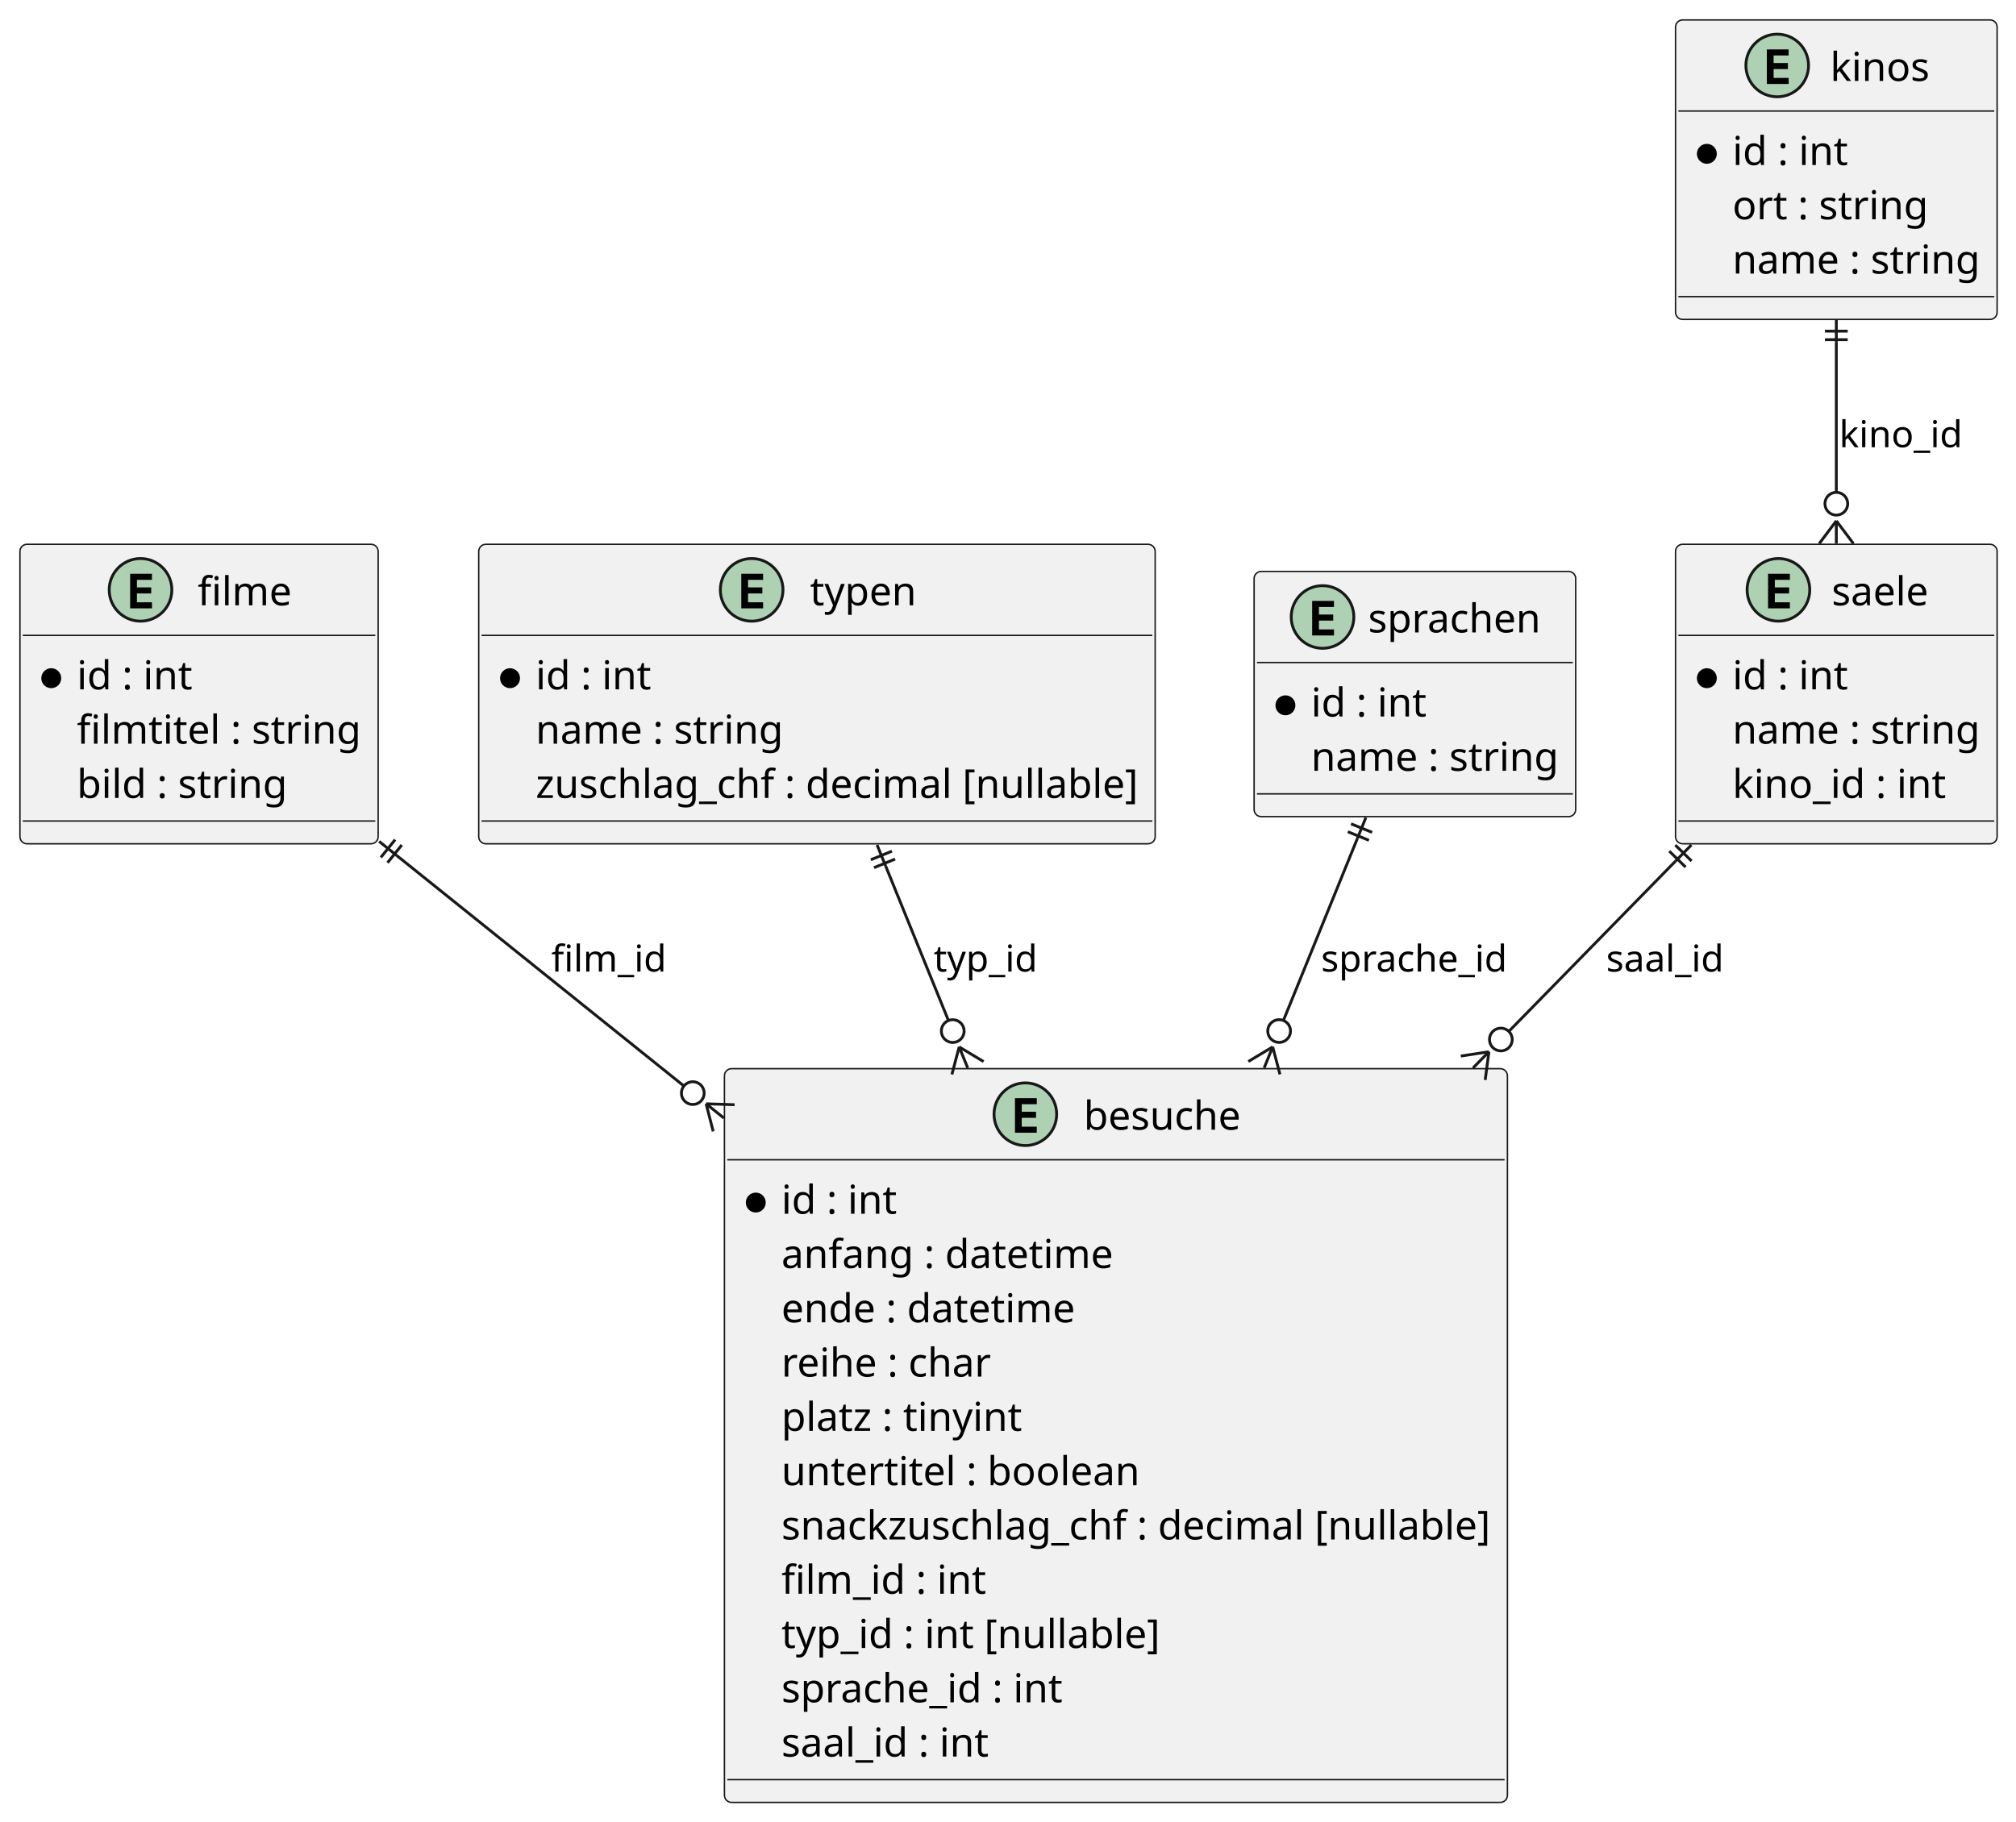
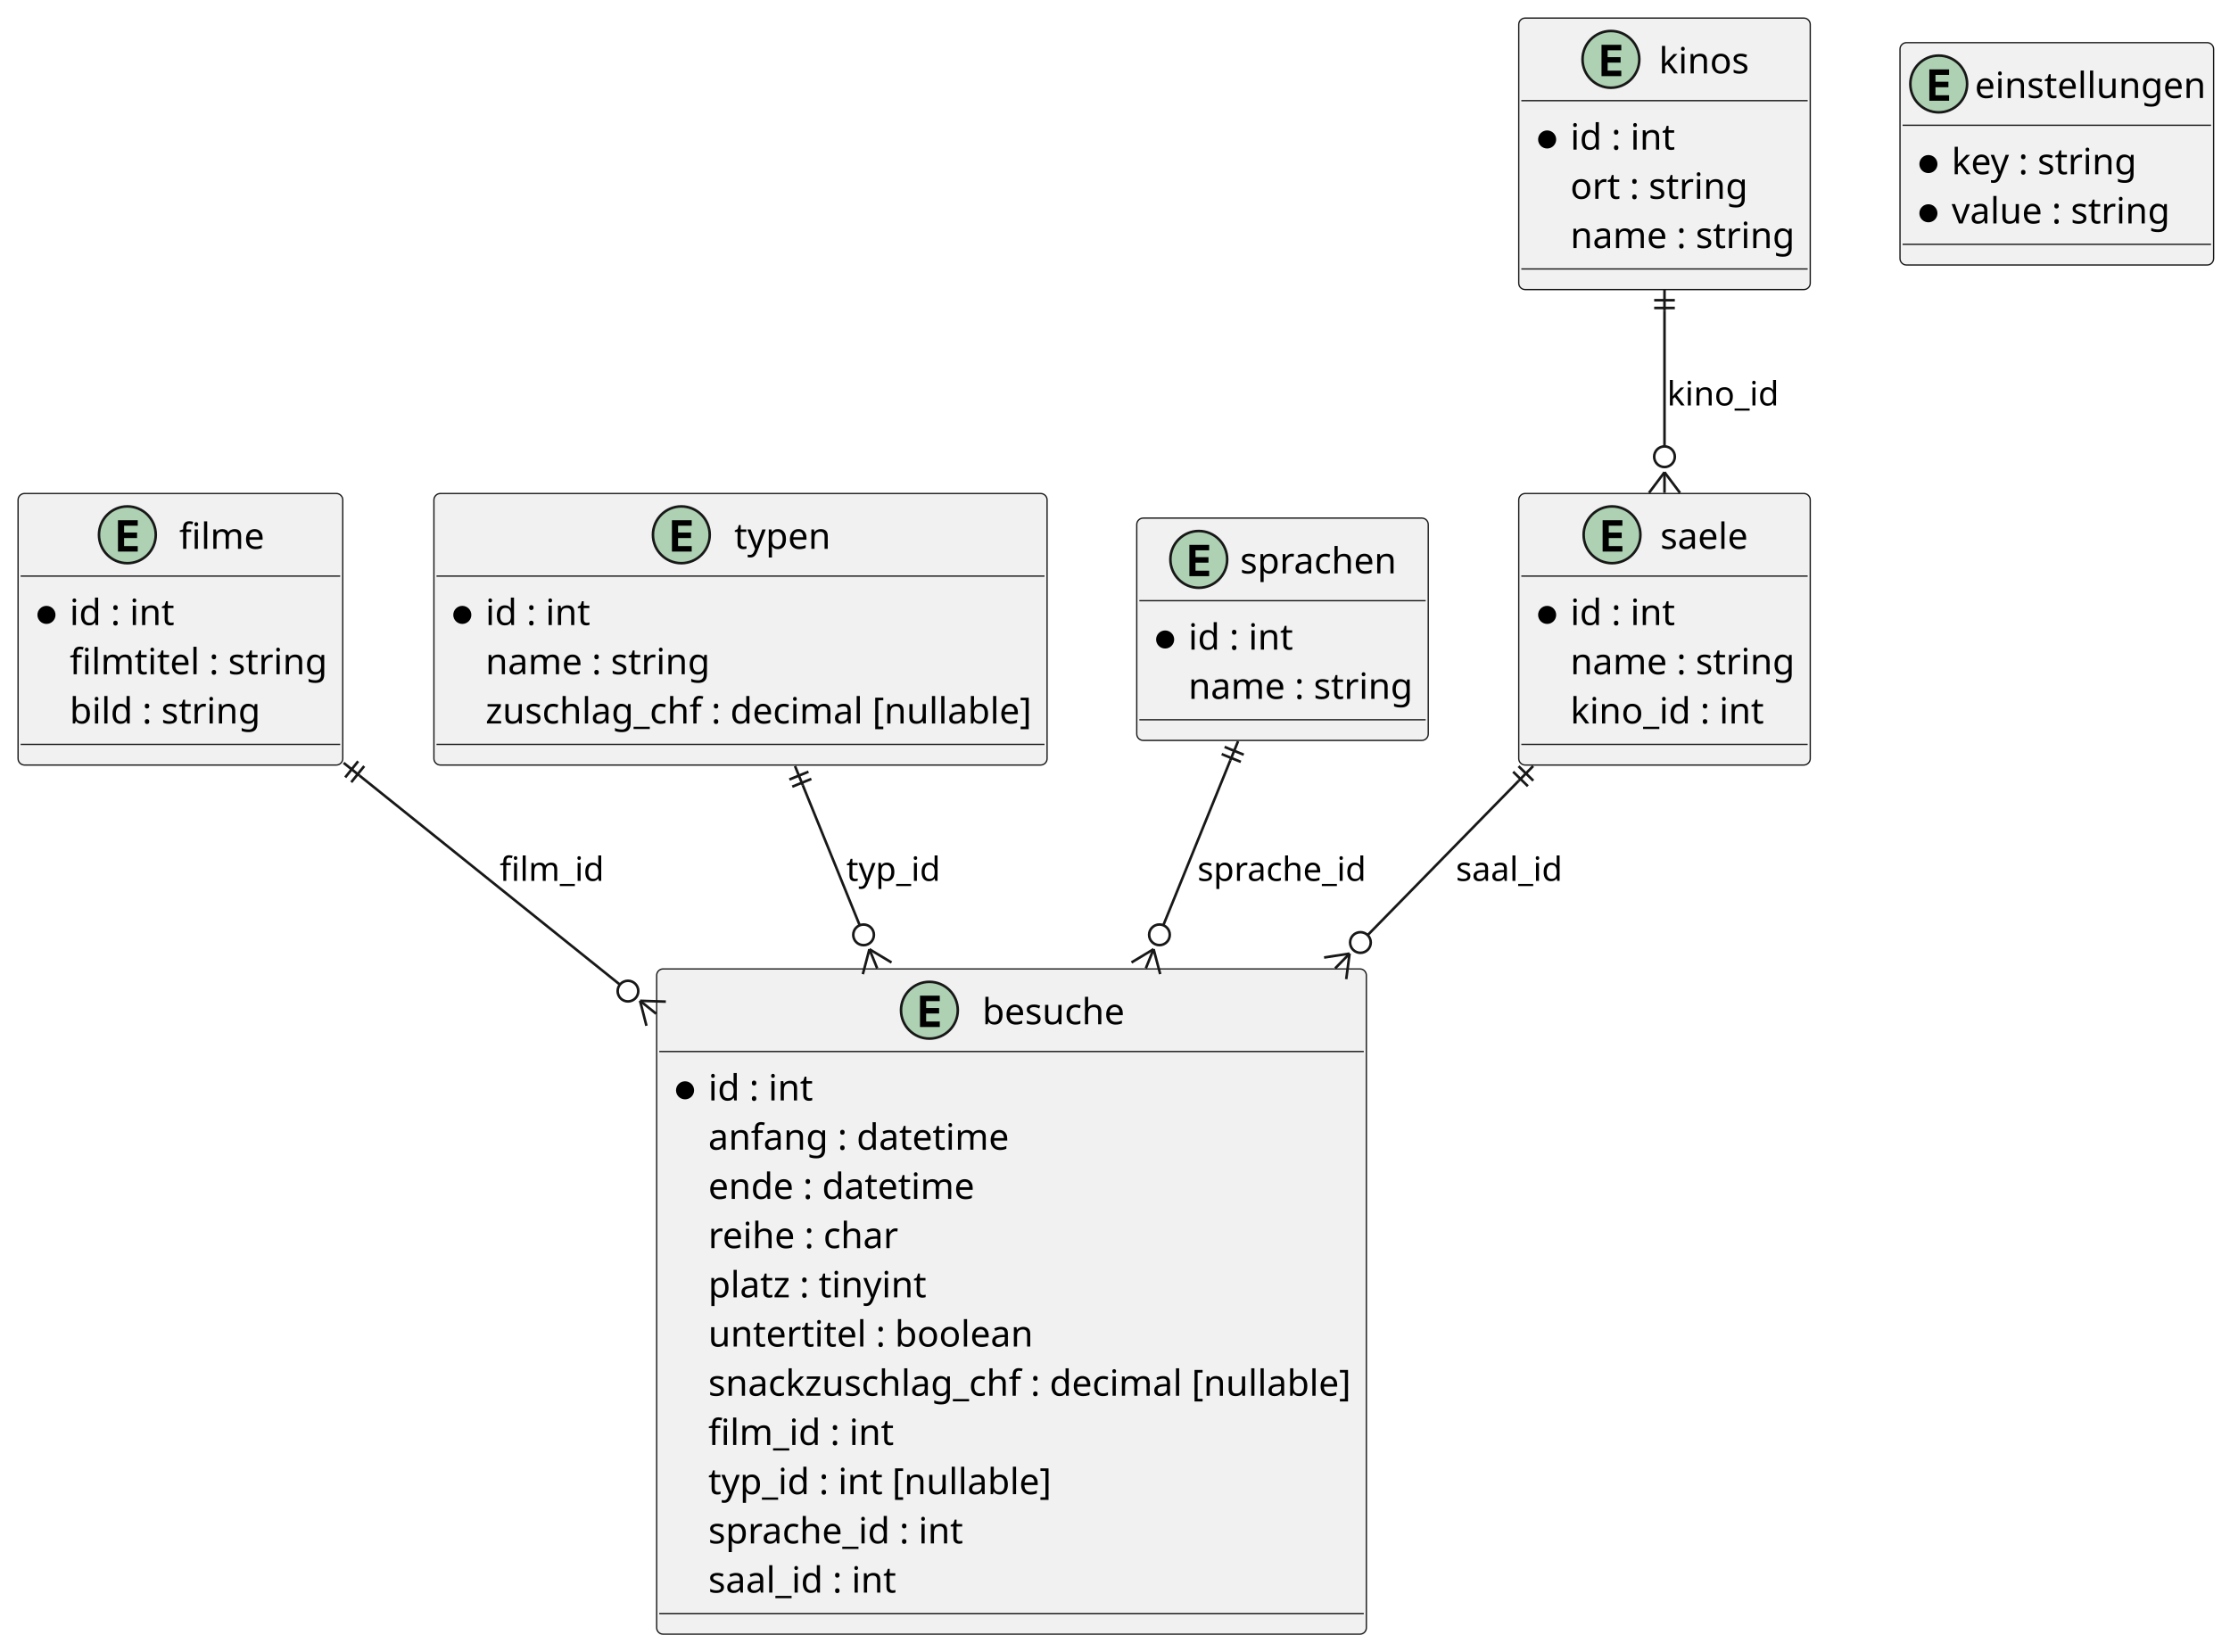
- <svg xmlns="http://www.w3.org/2000/svg" contentStyleType="text/css" data-diagram-type="CLASS" height="640px" preserveAspectRatio="none" style="width:708px;height:640px;background:#FFFFFF;" version="1.1" viewBox="0 0 708 640" width="708px" zoomAndPan="magnify">
+ <svg xmlns="http://www.w3.org/2000/svg" contentStyleType="text/css" data-diagram-type="CLASS" height="640px" preserveAspectRatio="none" style="width:864px;height:640px;background:#FFFFFF;" version="1.1" viewBox="0 0 864 640" width="864px" zoomAndPan="magnify">
  <defs />
  <g>
    <g class="entity" data-entity="besuche" data-source-line="3" data-uid="ent0002" id="entity_besuche">
      <rect fill="#F1F1F1" height="257.747" rx="2.5" ry="2.5" style="stroke:#181818;stroke-width:0.5;" width="274.975" x="254.42" y="375.4" />
      <ellipse cx="360.092" cy="391.4" fill="#ADD1B2" rx="11" ry="11" style="stroke:#181818;stroke-width:1;" />
      <path d="M356.451,397.9 L356.451,385.759 L364.107,385.759 L364.107,387.884 L358.826,387.884 L358.826,390.541 L363.842,390.541 L363.842,392.666 L358.826,392.666 L358.826,395.775 L364.107,395.775 L364.107,397.9 L356.451,397.9 Z " fill="#000000" />
      <text fill="#000000" font-family="sans-serif" font-size="14" lengthAdjust="spacing" textLength="55.132" x="380.592" y="396.832">besuche</text>
      <line style="stroke:#181818;stroke-width:0.5;" x1="255.42" x2="528.395" y1="407.4" y2="407.4" />
      <ellipse cx="265.42" cy="422.434" fill="#000000" rx="3" ry="3" style="stroke:#000000;stroke-width:1;" />
      <text fill="#000000" font-family="sans-serif" font-size="14" lengthAdjust="spacing" textLength="40.572" x="274.42" y="426.366">id : int</text>
      <text fill="#000000" font-family="sans-serif" font-size="14" lengthAdjust="spacing" textLength="116.536" x="274.42" y="445.434">anfang : datetime</text>
      <text fill="#000000" font-family="sans-serif" font-size="14" lengthAdjust="spacing" textLength="103.152" x="274.42" y="464.502">ende : datetime</text>
      <text fill="#000000" font-family="sans-serif" font-size="14" lengthAdjust="spacing" textLength="73.878" x="274.42" y="483.57">reihe : char</text>
      <text fill="#000000" font-family="sans-serif" font-size="14" lengthAdjust="spacing" textLength="84.518" x="274.42" y="502.638">platz : tinyint</text>
      <text fill="#000000" font-family="sans-serif" font-size="14" lengthAdjust="spacing" textLength="125.859" x="274.42" y="521.706">untertitel : boolean</text>
      <text fill="#000000" font-family="sans-serif" font-size="14" lengthAdjust="spacing" textLength="248.975" x="274.42" y="540.773">snackzuschlag_chf : decimal [nullable]</text>
      <text fill="#000000" font-family="sans-serif" font-size="14" lengthAdjust="spacing" textLength="71.918" x="274.42" y="559.841">film_id : int</text>
      <text fill="#000000" font-family="sans-serif" font-size="14" lengthAdjust="spacing" textLength="132.944" x="274.42" y="578.909">typ_id : int [nullable]</text>
      <text fill="#000000" font-family="sans-serif" font-size="14" lengthAdjust="spacing" textLength="99.008" x="274.42" y="597.977">sprache_id : int</text>
      <text fill="#000000" font-family="sans-serif" font-size="14" lengthAdjust="spacing" textLength="72.814" x="274.42" y="617.045">saal_id : int</text>
      <line style="stroke:#181818;stroke-width:0.5;" x1="255.42" x2="528.395" y1="625.147" y2="625.147" />
    </g>
    <g class="entity" data-entity="filme" data-source-line="17" data-uid="ent0003" id="entity_filme">
      <rect fill="#F1F1F1" height="105.204" rx="2.5" ry="2.5" style="stroke:#181818;stroke-width:0.5;" width="125.806" x="7" y="191.2" />
      <ellipse cx="49.351" cy="207.2" fill="#ADD1B2" rx="11" ry="11" style="stroke:#181818;stroke-width:1;" />
      <path d="M45.71,213.7 L45.71,201.559 L53.367,201.559 L53.367,203.684 L48.085,203.684 L48.085,206.341 L53.101,206.341 L53.101,208.466 L48.085,208.466 L48.085,211.575 L53.367,211.575 L53.367,213.7 L45.71,213.7 Z " fill="#000000" />
      <text fill="#000000" font-family="sans-serif" font-size="14" lengthAdjust="spacing" textLength="33.026" x="69.429" y="212.632">filme</text>
      <line style="stroke:#181818;stroke-width:0.5;" x1="8" x2="131.806" y1="223.2" y2="223.2" />
      <ellipse cx="18" cy="238.234" fill="#000000" rx="3" ry="3" style="stroke:#000000;stroke-width:1;" />
      <text fill="#000000" font-family="sans-serif" font-size="14" lengthAdjust="spacing" textLength="40.572" x="27" y="242.166">id : int</text>
      <text fill="#000000" font-family="sans-serif" font-size="14" lengthAdjust="spacing" textLength="99.806" x="27" y="261.234">filmtitel : string</text>
      <text fill="#000000" font-family="sans-serif" font-size="14" lengthAdjust="spacing" textLength="73.892" x="27" y="280.302">bild : string</text>
      <line style="stroke:#181818;stroke-width:0.5;" x1="8" x2="131.806" y1="288.404" y2="288.404" />
    </g>
    <g class="entity" data-entity="typen" data-source-line="23" data-uid="ent0004" id="entity_typen">
      <rect fill="#F1F1F1" height="105.204" rx="2.5" ry="2.5" style="stroke:#181818;stroke-width:0.5;" width="237.567" x="168.12" y="191.2" />
      <ellipse cx="263.978" cy="207.2" fill="#ADD1B2" rx="11" ry="11" style="stroke:#181818;stroke-width:1;" />
      <path d="M260.337,213.7 L260.337,201.559 L267.993,201.559 L267.993,203.684 L262.712,203.684 L262.712,206.341 L267.728,206.341 L267.728,208.466 L262.712,208.466 L262.712,211.575 L267.993,211.575 L267.993,213.7 L260.337,213.7 Z " fill="#000000" />
      <text fill="#000000" font-family="sans-serif" font-size="14" lengthAdjust="spacing" textLength="37.352" x="284.478" y="212.632">typen</text>
      <line style="stroke:#181818;stroke-width:0.5;" x1="169.12" x2="404.687" y1="223.2" y2="223.2" />
      <ellipse cx="179.12" cy="238.234" fill="#000000" rx="3" ry="3" style="stroke:#000000;stroke-width:1;" />
      <text fill="#000000" font-family="sans-serif" font-size="14" lengthAdjust="spacing" textLength="40.572" x="188.12" y="242.166">id : int</text>
      <text fill="#000000" font-family="sans-serif" font-size="14" lengthAdjust="spacing" textLength="86.94" x="188.12" y="261.234">name : string</text>
      <text fill="#000000" font-family="sans-serif" font-size="14" lengthAdjust="spacing" textLength="211.567" x="188.12" y="280.302">zuschlag_chf : decimal [nullable]</text>
      <line style="stroke:#181818;stroke-width:0.5;" x1="169.12" x2="404.687" y1="288.404" y2="288.404" />
    </g>
    <g class="entity" data-entity="sprachen" data-source-line="29" data-uid="ent0005" id="entity_sprachen">
      <rect fill="#F1F1F1" height="86.136" rx="2.5" ry="2.5" style="stroke:#181818;stroke-width:0.5;" width="112.94" x="440.43" y="200.73" />
      <ellipse cx="464.461" cy="216.73" fill="#ADD1B2" rx="11" ry="11" style="stroke:#181818;stroke-width:1;" />
      <path d="M460.82,223.23 L460.82,211.089 L468.476,211.089 L468.476,213.214 L463.195,213.214 L463.195,215.871 L468.211,215.871 L468.211,217.996 L463.195,217.996 L463.195,221.105 L468.476,221.105 L468.476,223.23 L460.82,223.23 Z " fill="#000000" />
      <text fill="#000000" font-family="sans-serif" font-size="14" lengthAdjust="spacing" textLength="60.872" x="480.467" y="222.162">sprachen</text>
      <line style="stroke:#181818;stroke-width:0.5;" x1="441.43" x2="552.37" y1="232.73" y2="232.73" />
      <ellipse cx="451.43" cy="247.764" fill="#000000" rx="3" ry="3" style="stroke:#000000;stroke-width:1;" />
      <text fill="#000000" font-family="sans-serif" font-size="14" lengthAdjust="spacing" textLength="40.572" x="460.43" y="251.696">id : int</text>
      <text fill="#000000" font-family="sans-serif" font-size="14" lengthAdjust="spacing" textLength="86.94" x="460.43" y="270.764">name : string</text>
      <line style="stroke:#181818;stroke-width:0.5;" x1="441.43" x2="552.37" y1="278.866" y2="278.866" />
    </g>
    <g class="entity" data-entity="saele" data-source-line="34" data-uid="ent0006" id="entity_saele">
      <rect fill="#F1F1F1" height="105.204" rx="2.5" ry="2.5" style="stroke:#181818;stroke-width:0.5;" width="112.94" x="588.43" y="191.2" />
      <ellipse cx="624.569" cy="207.2" fill="#ADD1B2" rx="11" ry="11" style="stroke:#181818;stroke-width:1;" />
      <path d="M620.928,213.7 L620.928,201.559 L628.585,201.559 L628.585,203.684 L623.303,203.684 L623.303,206.341 L628.319,206.341 L628.319,208.466 L623.303,208.466 L623.303,211.575 L628.585,211.575 L628.585,213.7 L620.928,213.7 Z " fill="#000000" />
      <text fill="#000000" font-family="sans-serif" font-size="14" lengthAdjust="spacing" textLength="33.964" x="643.267" y="212.632">saele</text>
      <line style="stroke:#181818;stroke-width:0.5;" x1="589.43" x2="700.37" y1="223.2" y2="223.2" />
      <ellipse cx="599.43" cy="238.234" fill="#000000" rx="3" ry="3" style="stroke:#000000;stroke-width:1;" />
      <text fill="#000000" font-family="sans-serif" font-size="14" lengthAdjust="spacing" textLength="40.572" x="608.43" y="242.166">id : int</text>
      <text fill="#000000" font-family="sans-serif" font-size="14" lengthAdjust="spacing" textLength="86.94" x="608.43" y="261.234">name : string</text>
      <text fill="#000000" font-family="sans-serif" font-size="14" lengthAdjust="spacing" textLength="74.998" x="608.43" y="280.302">kino_id : int</text>
      <line style="stroke:#181818;stroke-width:0.5;" x1="589.43" x2="700.37" y1="288.404" y2="288.404" />
    </g>
    <g class="entity" data-entity="kinos" data-source-line="40" data-uid="ent0007" id="entity_kinos">
      <rect fill="#F1F1F1" height="105.204" rx="2.5" ry="2.5" style="stroke:#181818;stroke-width:0.5;" width="112.94" x="588.43" y="7" />
      <ellipse cx="624.141" cy="23" fill="#ADD1B2" rx="11" ry="11" style="stroke:#181818;stroke-width:1;" />
      <path d="M620.5,29.5 L620.5,17.359 L628.156,17.359 L628.156,19.484 L622.875,19.484 L622.875,22.141 L627.891,22.141 L627.891,24.266 L622.875,24.266 L622.875,27.375 L628.156,27.375 L628.156,29.5 L620.5,29.5 Z " fill="#000000" />
      <text fill="#000000" font-family="sans-serif" font-size="14" lengthAdjust="spacing" textLength="34.916" x="642.743" y="28.432">kinos</text>
      <line style="stroke:#181818;stroke-width:0.5;" x1="589.43" x2="700.37" y1="39" y2="39" />
      <ellipse cx="599.43" cy="54.034" fill="#000000" rx="3" ry="3" style="stroke:#000000;stroke-width:1;" />
      <text fill="#000000" font-family="sans-serif" font-size="14" lengthAdjust="spacing" textLength="40.572" x="608.43" y="57.966">id : int</text>
      <text fill="#000000" font-family="sans-serif" font-size="14" lengthAdjust="spacing" textLength="68.754" x="608.43" y="77.034">ort : string</text>
      <text fill="#000000" font-family="sans-serif" font-size="14" lengthAdjust="spacing" textLength="86.94" x="608.43" y="96.102">name : string</text>
      <line style="stroke:#181818;stroke-width:0.5;" x1="589.43" x2="700.37" y1="104.204" y2="104.204" />
    </g>
-     <g class="link" data-entity-1="filme" data-entity-2="besuche" data-source-line="47" data-uid="lnk8" id="link_filme_besuche">
-       <path codeLine="47" d="M139.378,300.569 C173.988,328.359 198.032,347.653 240.182,381.483" fill="none" id="filme-besuche" style="stroke:#181818;stroke-width:1;" />
+     <g class="entity" data-entity="einstellungen" data-source-line="46" data-uid="ent0008" id="entity_einstellungen">
+       <rect fill="#F1F1F1" height="86.136" rx="2.5" ry="2.5" style="stroke:#181818;stroke-width:0.5;" width="121.502" x="736.15" y="16.53" />
+       <ellipse cx="751.15" cy="32.53" fill="#ADD1B2" rx="11" ry="11" style="stroke:#181818;stroke-width:1;" />
+       <path d="M747.509,39.03 L747.509,26.889 L755.166,26.889 L755.166,29.014 L749.884,29.014 L749.884,31.671 L754.9,31.671 L754.9,33.796 L749.884,33.796 L749.884,36.905 L755.166,36.905 L755.166,39.03 L747.509,39.03 Z " fill="#000000" />
+       <text fill="#000000" font-family="sans-serif" font-size="14" lengthAdjust="spacing" textLength="89.502" x="765.15" y="37.962">einstellungen</text>
+       <line style="stroke:#181818;stroke-width:0.5;" x1="737.15" x2="856.652" y1="48.53" y2="48.53" />
+       <ellipse cx="747.15" cy="63.564" fill="#000000" rx="3" ry="3" style="stroke:#000000;stroke-width:1;" />
+       <text fill="#000000" font-family="sans-serif" font-size="14" lengthAdjust="spacing" textLength="71.96" x="756.15" y="67.496">key : string</text>
+       <ellipse cx="747.15" cy="82.632" fill="#000000" rx="3" ry="3" style="stroke:#000000;stroke-width:1;" />
+       <text fill="#000000" font-family="sans-serif" font-size="14" lengthAdjust="spacing" textLength="84.574" x="756.15" y="86.564">value : string</text>
+       <line style="stroke:#181818;stroke-width:0.5;" x1="737.15" x2="856.652" y1="94.666" y2="94.666" />
+     </g>
+     <g class="link" data-entity-1="filme" data-entity-2="besuche" data-source-line="52" data-uid="lnk9" id="link_filme_besuche">
+       <path codeLine="52" d="M139.378,300.569 C173.988,328.359 198.032,347.653 240.182,381.483" fill="none" id="filme-besuche" style="stroke:#181818;stroke-width:1;" />
      <line style="stroke:#181818;stroke-width:1;" x1="133.755" x2="138.763" y1="301.183" y2="294.945" />
      <line style="stroke:#181818;stroke-width:1;" x1="136.094" x2="141.103" y1="303.062" y2="296.824" />
      <line style="stroke:#181818;stroke-width:1;" x1="139.378" x2="133.14" y1="300.569" y2="295.56" />
      <line style="stroke:#181818;stroke-width:1;" x1="247.981" x2="257.976" y1="387.743" y2="388.071" />
      <line style="stroke:#181818;stroke-width:1;" x1="247.981" x2="250.464" y1="387.743" y2="397.429" />
      <line style="stroke:#181818;stroke-width:1;" x1="247.981" x2="254.22" y1="387.743" y2="392.75" />
      <ellipse cx="243.302" cy="383.987" fill="none" rx="4" ry="4" style="stroke:#181818;stroke-width:1;" />
      <text fill="#000000" font-family="sans-serif" font-size="13" lengthAdjust="spacing" textLength="40.456" x="193.59" y="341.297">film_id</text>
    </g>
-     <g class="link" data-entity-1="typen" data-entity-2="besuche" data-source-line="48" data-uid="lnk9" id="link_typen_besuche">
-       <path codeLine="48" d="M311.034,304.211 C320.294,326.981 321.806,330.723 333.086,358.493" fill="none" id="typen-besuche" style="stroke:#181818;stroke-width:1;" />
+     <g class="link" data-entity-1="typen" data-entity-2="besuche" data-source-line="53" data-uid="lnk10" id="link_typen_besuche">
+       <path codeLine="53" d="M311.034,304.211 C320.294,326.981 321.806,330.723 333.086,358.493" fill="none" id="typen-besuche" style="stroke:#181818;stroke-width:1;" />
      <line style="stroke:#181818;stroke-width:1;" x1="305.822" x2="313.232" y1="302.012" y2="298.998" />
      <line style="stroke:#181818;stroke-width:1;" x1="306.952" x2="314.362" y1="304.791" y2="301.777" />
      <line style="stroke:#181818;stroke-width:1;" x1="311.034" x2="308.02" y1="304.211" y2="296.8" />
      <line style="stroke:#181818;stroke-width:1;" x1="336.849" x2="345.419" y1="367.758" y2="372.912" />
      <line style="stroke:#181818;stroke-width:1;" x1="336.849" x2="334.301" y1="367.758" y2="377.428" />
      <line style="stroke:#181818;stroke-width:1;" x1="336.849" x2="339.86" y1="367.758" y2="375.17" />
      <ellipse cx="334.591" cy="362.199" fill="none" rx="4" ry="4" style="stroke:#181818;stroke-width:1;" />
      <text fill="#000000" font-family="sans-serif" font-size="13" lengthAdjust="spacing" textLength="36.439" x="327.91" y="341.297">typ_id</text>
    </g>
-     <g class="link" data-entity-1="sprachen" data-entity-2="besuche" data-source-line="49" data-uid="lnk10" id="link_sprachen_besuche">
-       <path codeLine="49" d="M476.67,294.602 C466.81,318.882 463.645,326.674 450.725,358.474" fill="none" id="sprachen-besuche" style="stroke:#181818;stroke-width:1;" />
+     <g class="link" data-entity-1="sprachen" data-entity-2="besuche" data-source-line="54" data-uid="lnk11" id="link_sprachen_besuche">
+       <path codeLine="54" d="M476.67,294.602 C466.81,318.882 463.645,326.674 450.725,358.474" fill="none" id="sprachen-besuche" style="stroke:#181818;stroke-width:1;" />
      <line style="stroke:#181818;stroke-width:1;" x1="474.469" x2="481.881" y1="289.391" y2="292.401" />
      <line style="stroke:#181818;stroke-width:1;" x1="473.34" x2="480.752" y1="292.171" y2="295.181" />
      <line style="stroke:#181818;stroke-width:1;" x1="476.67" x2="479.68" y1="294.602" y2="287.19" />
      <line style="stroke:#181818;stroke-width:1;" x1="446.961" x2="449.509" y1="367.738" y2="377.408" />
      <line style="stroke:#181818;stroke-width:1;" x1="446.961" x2="438.391" y1="367.738" y2="372.892" />
      <line style="stroke:#181818;stroke-width:1;" x1="446.961" x2="443.95" y1="367.738" y2="375.15" />
      <ellipse cx="449.22" cy="362.18" fill="none" rx="4" ry="4" style="stroke:#181818;stroke-width:1;" />
      <text fill="#000000" font-family="sans-serif" font-size="13" lengthAdjust="spacing" textLength="65.611" x="463.94" y="341.297">sprache_id</text>
    </g>
-     <g class="link" data-entity-1="saele" data-entity-2="besuche" data-source-line="50" data-uid="lnk11" id="link_saele_besuche">
-       <path codeLine="50" d="M588.412,302.515 C566.112,325.286 557.058,334.534 529.888,362.304" fill="none" id="saele-besuche" style="stroke:#181818;stroke-width:1;" />
+     <g class="link" data-entity-1="saele" data-entity-2="besuche" data-source-line="55" data-uid="lnk12" id="link_saele_besuche">
+       <path codeLine="55" d="M588.412,302.515 C566.112,325.286 557.058,334.534 529.888,362.304" fill="none" id="saele-besuche" style="stroke:#181818;stroke-width:1;" />
      <line style="stroke:#181818;stroke-width:1;" x1="588.354" x2="594.069" y1="296.859" y2="302.457" />
      <line style="stroke:#181818;stroke-width:1;" x1="586.254" x2="591.97" y1="299.002" y2="304.6" />
      <line style="stroke:#181818;stroke-width:1;" x1="588.412" x2="594.01" y1="302.515" y2="296.8" />
      <line style="stroke:#181818;stroke-width:1;" x1="522.895" x2="521.589" y1="369.452" y2="379.366" />
      <line style="stroke:#181818;stroke-width:1;" x1="522.895" x2="513.011" y1="369.452" y2="370.974" />
      <line style="stroke:#181818;stroke-width:1;" x1="522.895" x2="517.3" y1="369.452" y2="375.17" />
      <ellipse cx="527.091" cy="365.163" fill="none" rx="4" ry="4" style="stroke:#181818;stroke-width:1;" />
      <text fill="#000000" font-family="sans-serif" font-size="13" lengthAdjust="spacing" textLength="41.288" x="564.07" y="341.297">saal_id</text>
    </g>
-     <g class="link" data-entity-1="kinos" data-entity-2="saele" data-source-line="51" data-uid="lnk12" id="link_kinos_saele">
-       <path codeLine="51" d="M644.9,120.32 C644.9,144.94 644.9,148.31 644.9,172.95" fill="none" id="kinos-saele" style="stroke:#181818;stroke-width:1;" />
+     <g class="link" data-entity-1="kinos" data-entity-2="saele" data-source-line="56" data-uid="lnk13" id="link_kinos_saele">
+       <path codeLine="56" d="M644.9,120.32 C644.9,144.94 644.9,148.31 644.9,172.95" fill="none" id="kinos-saele" style="stroke:#181818;stroke-width:1;" />
      <line style="stroke:#181818;stroke-width:1;" x1="640.9" x2="648.9" y1="116.32" y2="116.32" />
      <line style="stroke:#181818;stroke-width:1;" x1="640.9" x2="648.9" y1="119.32" y2="119.32" />
      <line style="stroke:#181818;stroke-width:1;" x1="644.9" x2="644.9" y1="120.32" y2="112.32" />
      <line style="stroke:#181818;stroke-width:1;" x1="644.9" x2="650.9" y1="182.95" y2="190.95" />
      <line style="stroke:#181818;stroke-width:1;" x1="644.9" x2="638.9" y1="182.95" y2="190.95" />
      <line style="stroke:#181818;stroke-width:1;" x1="644.9" x2="644.9" y1="182.95" y2="190.95" />
      <ellipse cx="644.9" cy="176.95" fill="none" rx="4" ry="4" style="stroke:#181818;stroke-width:1;" />
      <text fill="#000000" font-family="sans-serif" font-size="13" lengthAdjust="spacing" textLength="43.316" x="645.9" y="157.097">kino_id</text>
    </g>
  </g>
</svg>
